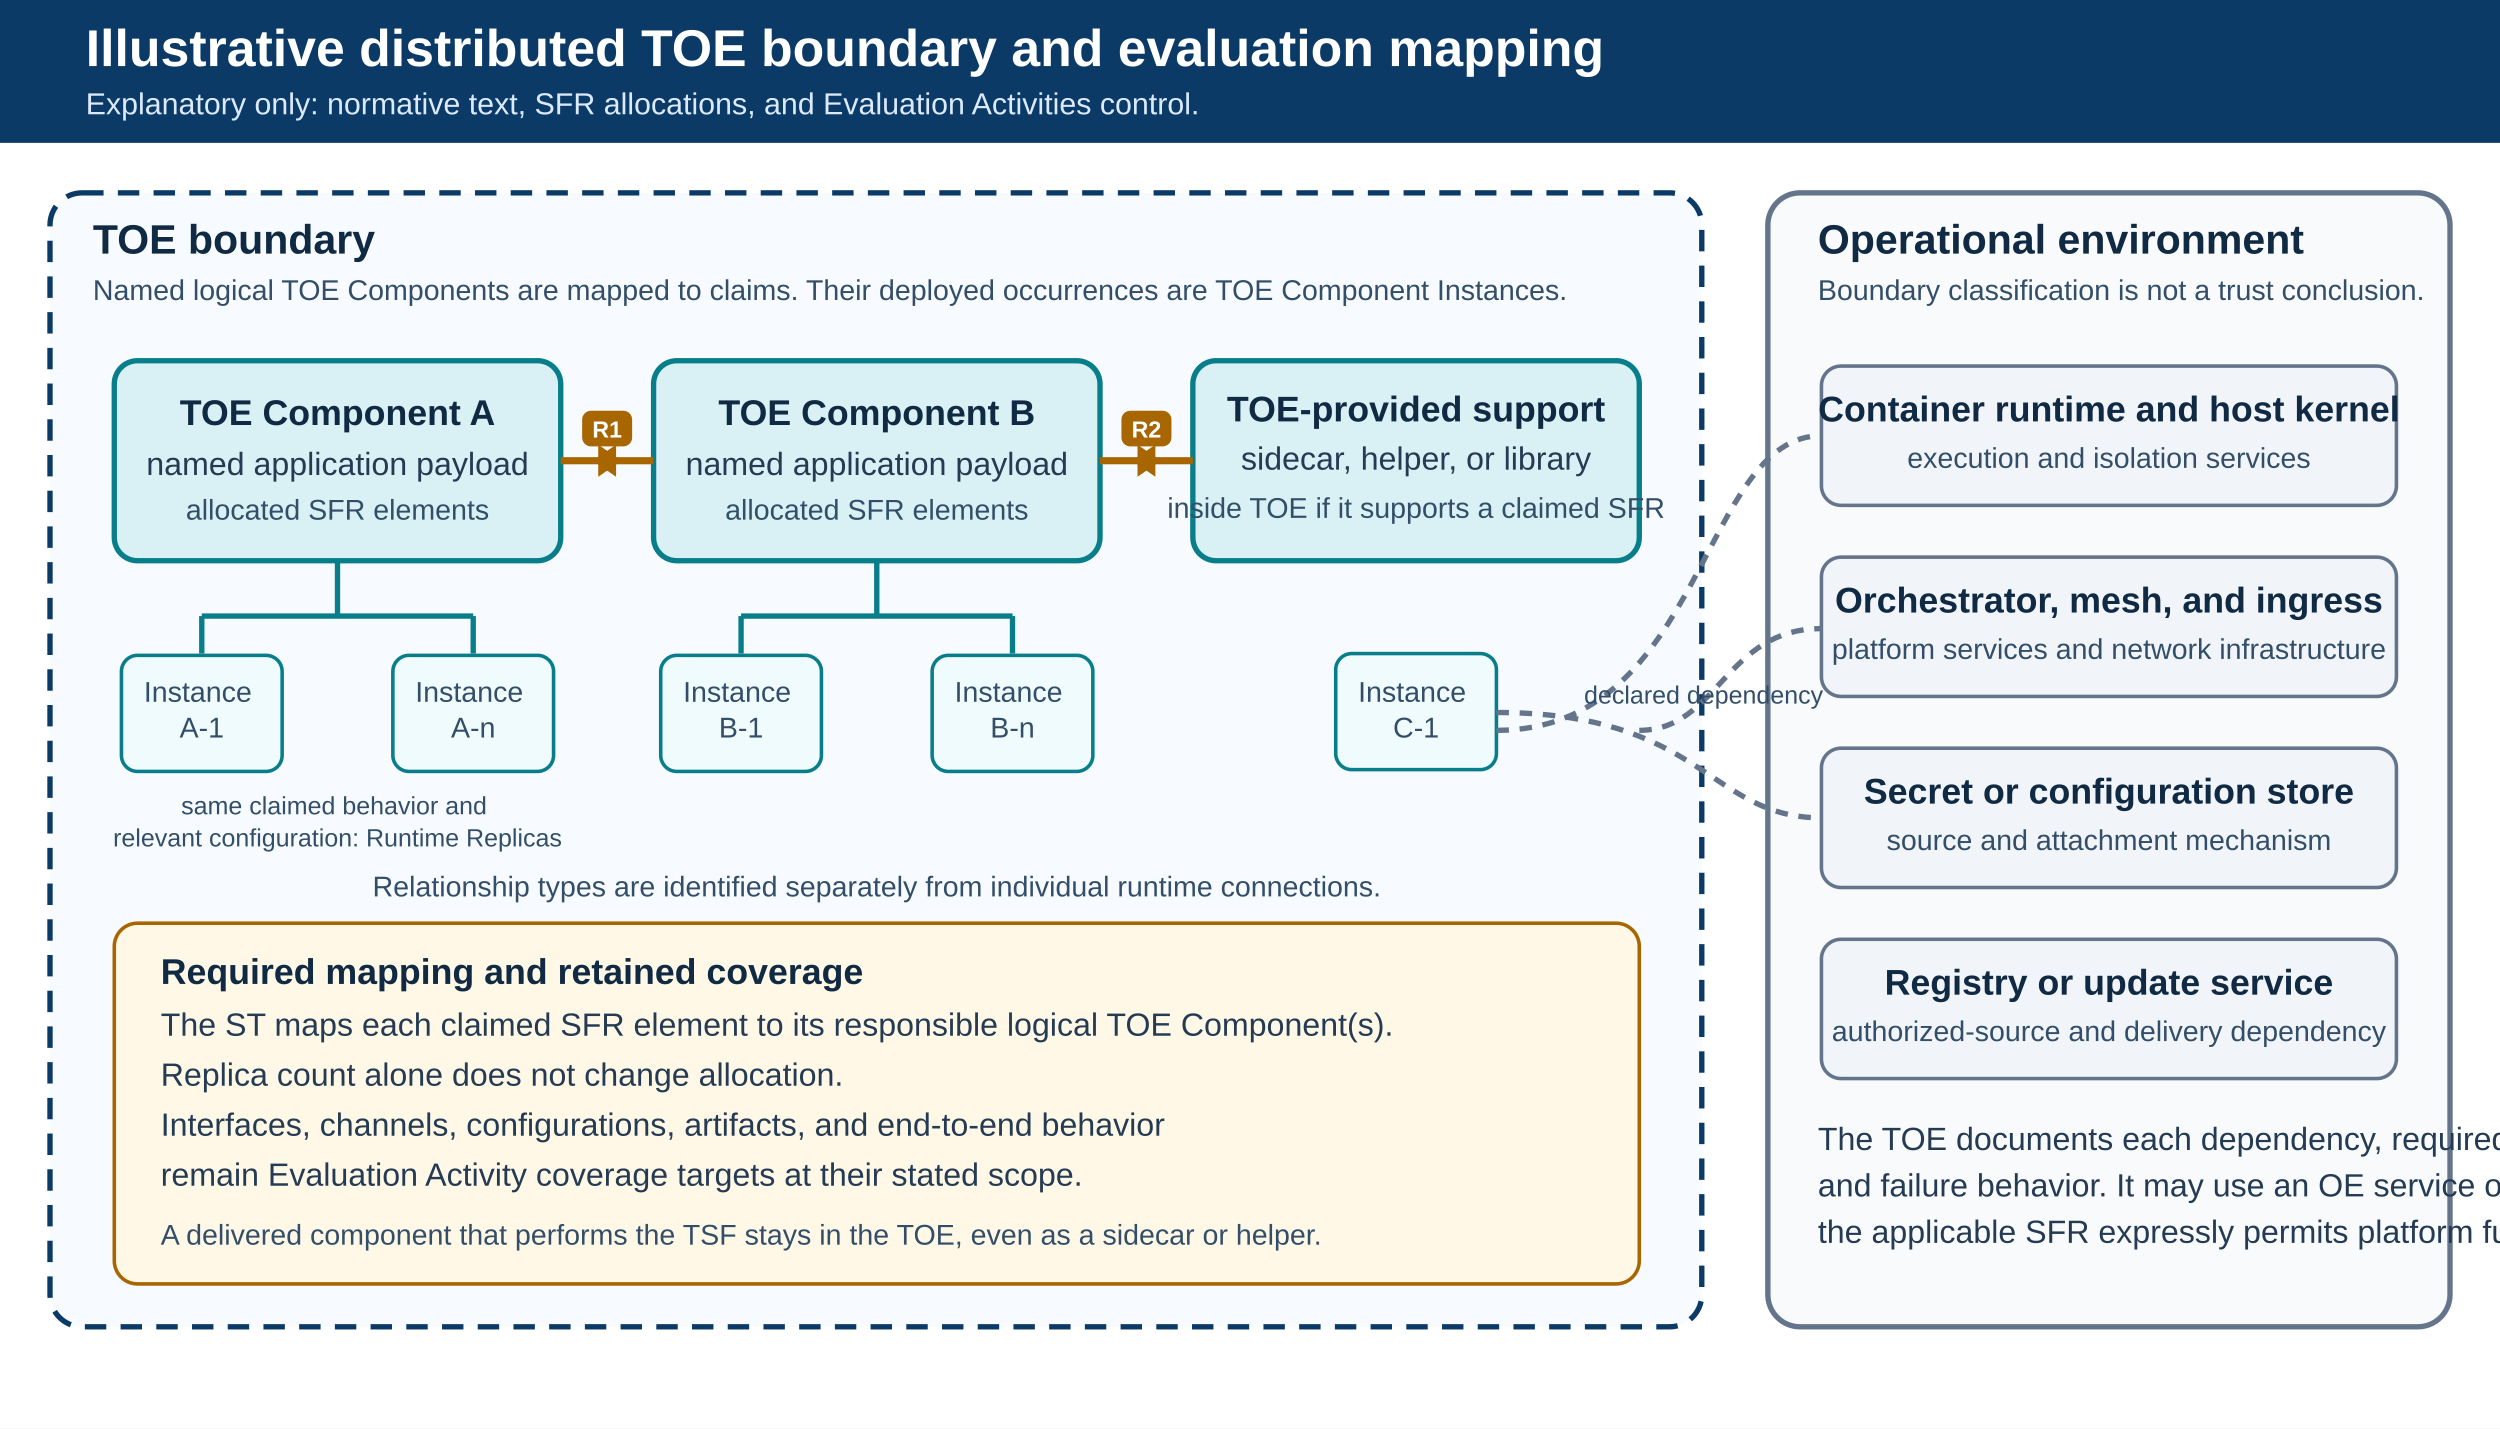
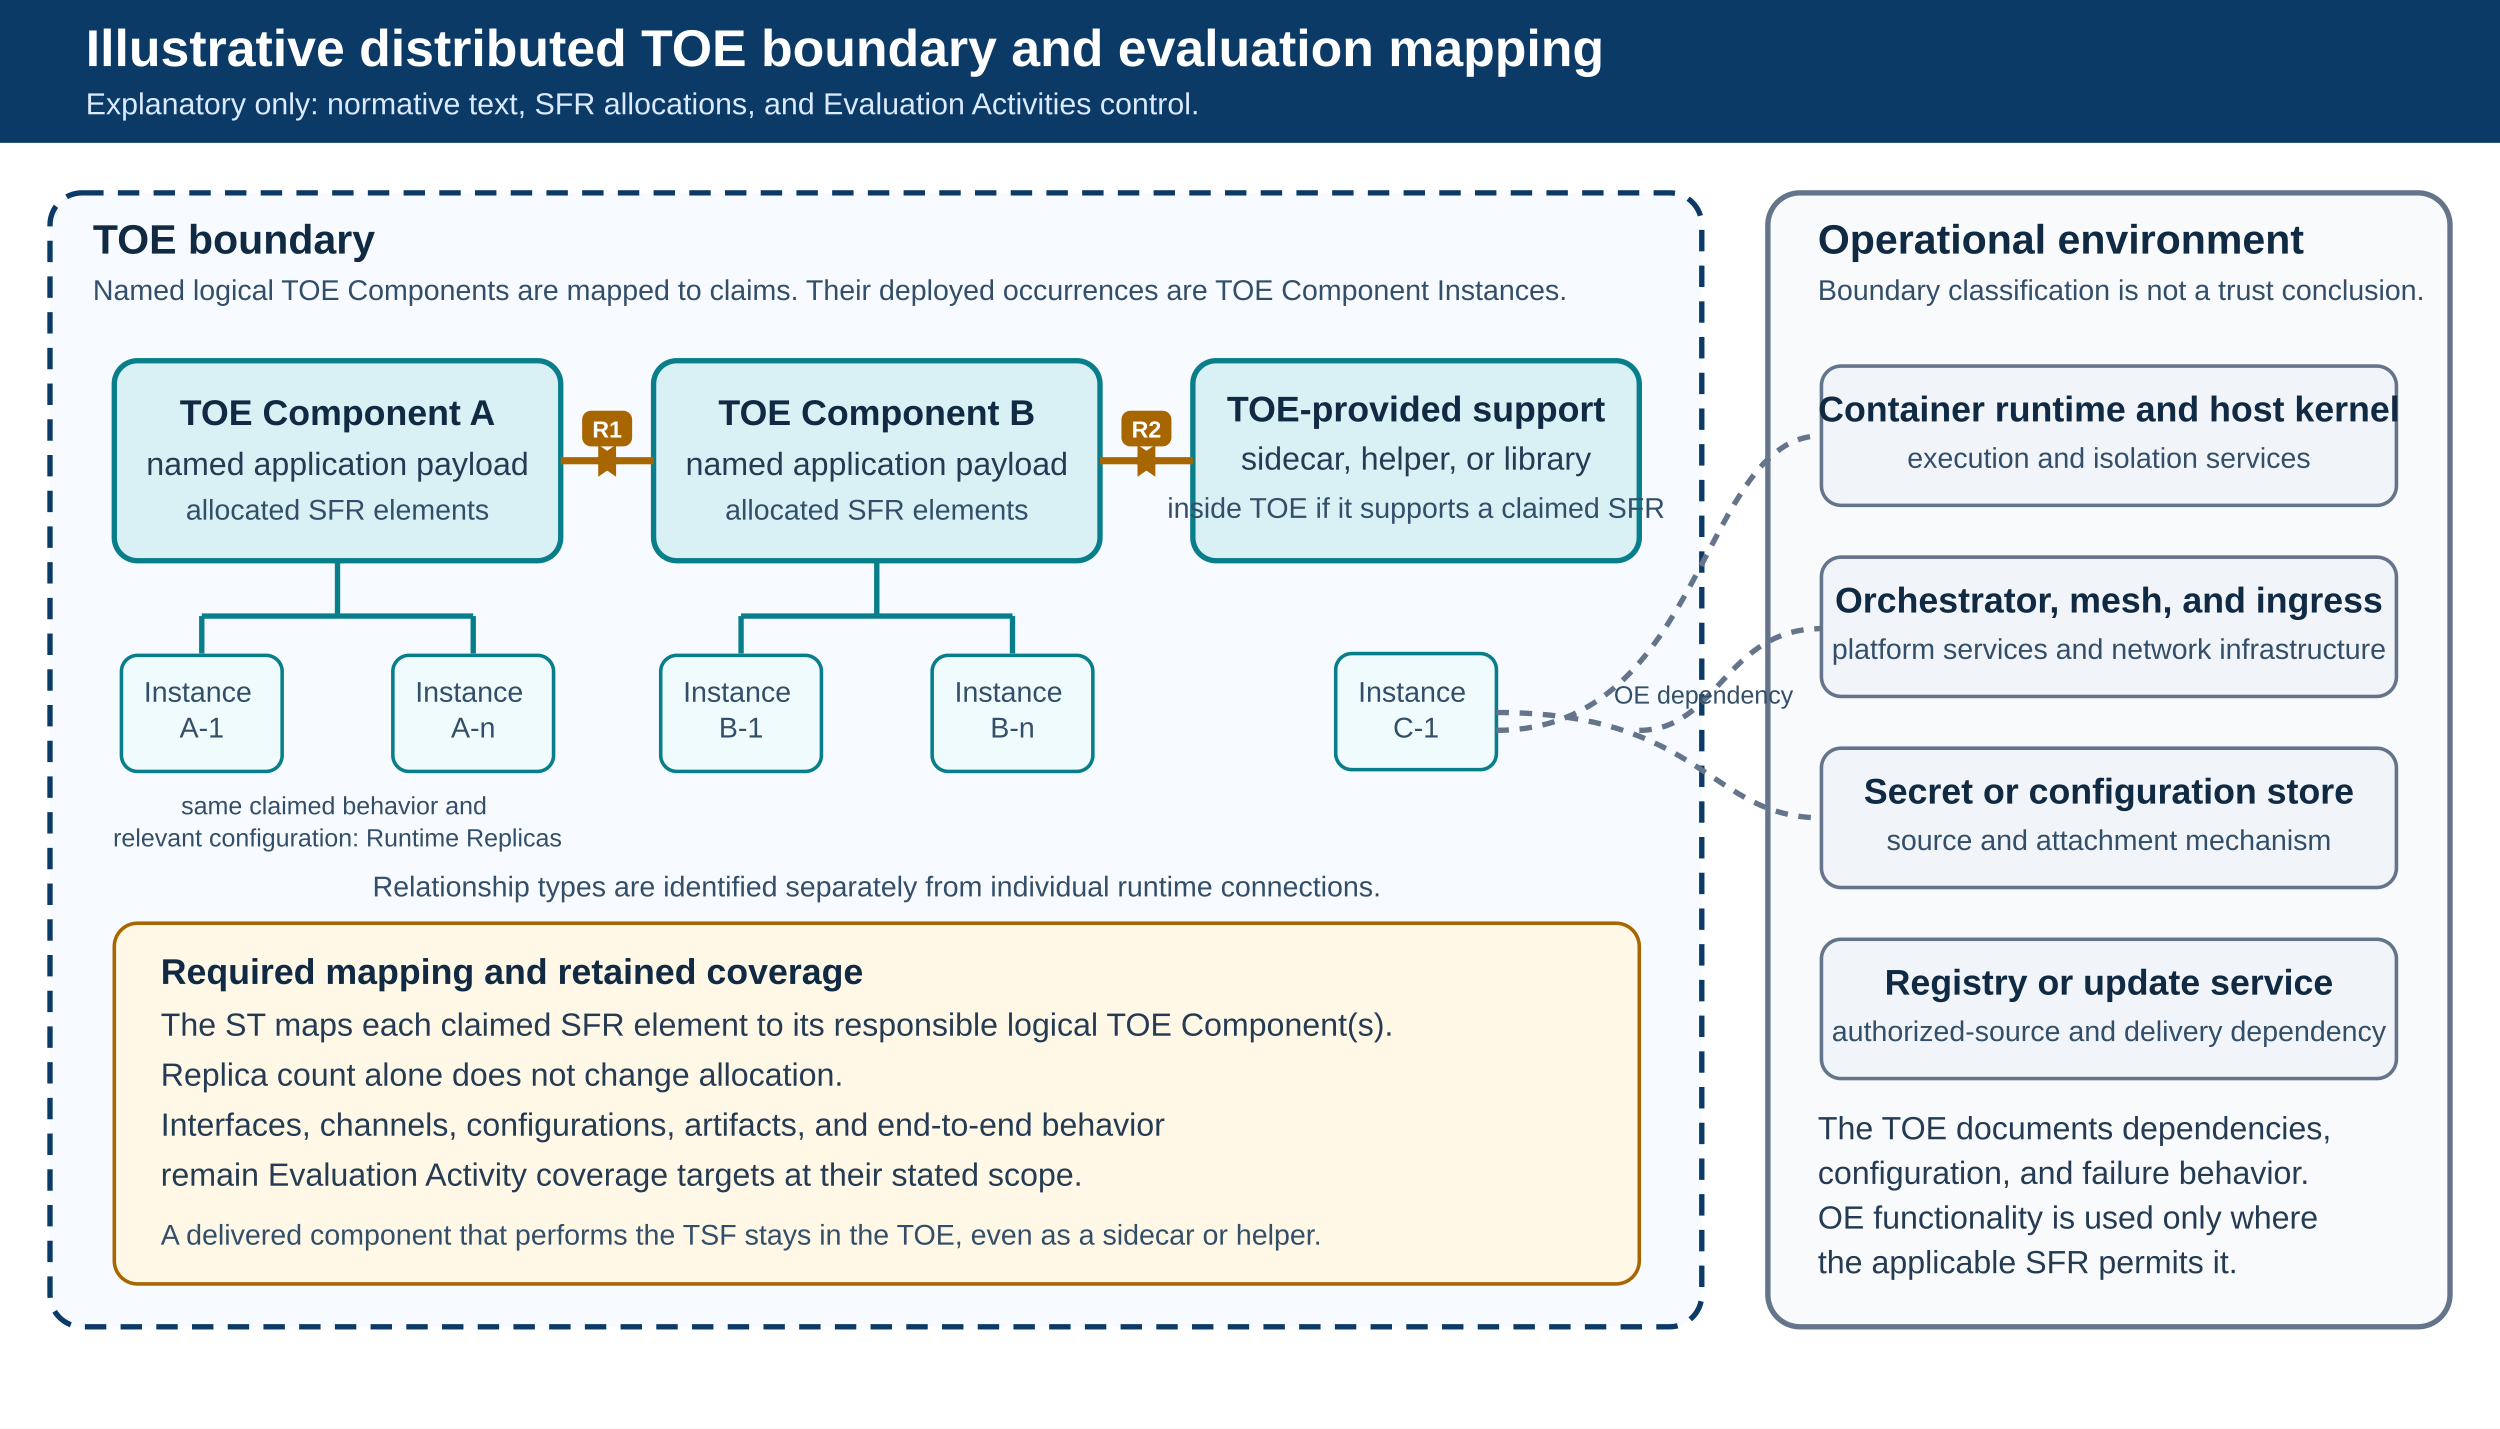
<svg xmlns="http://www.w3.org/2000/svg" width="1400" height="800" viewBox="0 0 1400 800" role="img" aria-labelledby="title desc">
  <style>
    .title { font: 700 29px Arial, Helvetica, sans-serif; fill: #ffffff; }
    .subtitle { font: 17px Arial, Helvetica, sans-serif; fill: #dbeafe; }
    .section { font: 700 23px Arial, Helvetica, sans-serif; fill: #102a43; }
    .label { font: 700 20px Arial, Helvetica, sans-serif; fill: #102a43; }
    .body { font: 18px Arial, Helvetica, sans-serif; fill: #243b53; }
    .small { font: 16px Arial, Helvetica, sans-serif; fill: #334e68; }
    .tiny { font: 14px Arial, Helvetica, sans-serif; fill: #334e68; }
    .toe { fill: #f7fbff; stroke: #0b3a67; stroke-width: 3; stroke-dasharray: 12 8; }
    .component { fill: #d9f1f5; stroke: #087e8b; stroke-width: 3; }
    .instance { fill: #f0fbfd; stroke: #087e8b; stroke-width: 2; }
    .relation { fill: none; stroke: #a86600; stroke-width: 4; }
    .dependency { fill: none; stroke: #64748b; stroke-width: 3; stroke-dasharray: 7 6; }
    .oe { fill: #f1f5f9; stroke: #64748b; stroke-width: 2; }
    .callout { fill: #fff8e7; stroke: #a86600; stroke-width: 2; }
  </style>
  <rect width="1400" height="800" fill="#ffffff" />
  <rect x="0" y="0" width="1400" height="80" fill="#0b3a67" />
  <text x="48" y="37" class="title">Illustrative distributed TOE boundary and evaluation mapping</text>
  <text x="48" y="64" class="subtitle">Explanatory only: normative text, SFR allocations, and Evaluation Activities control.</text>
  <rect x="28" y="108" width="925" height="635" rx="18" class="toe" />
  <text x="52" y="142" class="section">TOE boundary</text>
  <text x="52" y="168" class="small">Named logical TOE Components are mapped to claims. Their deployed occurrences are TOE Component Instances.</text>
  <rect x="64" y="202" width="250" height="112" rx="13" class="component" />
  <text x="189" y="238" class="label" text-anchor="middle">TOE Component A</text>
  <text x="189" y="266" class="body" text-anchor="middle">named application payload</text>
  <text x="189" y="291" class="small" text-anchor="middle">allocated SFR elements</text>
  <path d="M189 314 L189 345 M113 345 L265 345 M113 345 L113 366 M265 345 L265 366" fill="none" stroke="#087e8b" stroke-width="3" />
  <rect x="68" y="367" width="90" height="65" rx="9" class="instance" />
  <rect x="220" y="367" width="90" height="65" rx="9" class="instance" />
  <text x="113" y="393" class="small" text-anchor="middle">
    <tspan x="113">Instance</tspan>
    <tspan x="113" dy="20">A-1</tspan>
  </text>
  <text x="265" y="393" class="small" text-anchor="middle">
    <tspan x="265">Instance</tspan>
    <tspan x="265" dy="20">A-n</tspan>
  </text>
  <text x="189" y="456" class="tiny" text-anchor="middle">
    <tspan x="189" dy="0">same claimed behavior and</tspan>
    <tspan x="189" dy="18">relevant configuration: Runtime Replicas</tspan>
  </text>
  <rect x="366" y="202" width="250" height="112" rx="13" class="component" />
  <text x="491" y="238" class="label" text-anchor="middle">TOE Component B</text>
  <text x="491" y="266" class="body" text-anchor="middle">named application payload</text>
  <text x="491" y="291" class="small" text-anchor="middle">allocated SFR elements</text>
  <path d="M491 314 L491 345 M415 345 L567 345 M415 345 L415 366 M567 345 L567 366" fill="none" stroke="#087e8b" stroke-width="3" />
  <rect x="370" y="367" width="90" height="65" rx="9" class="instance" />
  <rect x="522" y="367" width="90" height="65" rx="9" class="instance" />
  <text x="415" y="393" class="small" text-anchor="middle">
    <tspan x="415">Instance</tspan>
    <tspan x="415" dy="20">B-1</tspan>
  </text>
  <text x="567" y="393" class="small" text-anchor="middle">
    <tspan x="567">Instance</tspan>
    <tspan x="567" dy="20">B-n</tspan>
  </text>
  <rect x="668" y="202" width="250" height="112" rx="13" class="component" />
  <text x="793" y="236" class="label" text-anchor="middle">TOE-provided support</text>
  <text x="793" y="263" class="body" text-anchor="middle">sidecar, helper, or library</text>
  <text x="793" y="290" class="small" text-anchor="middle">inside TOE if it supports a claimed SFR</text>
  <rect x="748" y="366" width="90" height="65" rx="9" class="instance" />
  <text x="793" y="393" class="small" text-anchor="middle">
    <tspan x="793">Instance</tspan>
    <tspan x="793" dy="20">C-1</tspan>
  </text>
  <line x1="314" y1="258" x2="366" y2="258" class="relation" />
  <polygon points="332,258 345,249 345,267" fill="#a86600" />
  <polygon points="348,258 335,249 335,267" fill="#a86600" />
  <rect x="326" y="230" width="28" height="20" rx="5" fill="#a86600" />
  <text x="340" y="245" fill="#ffffff" font-family="Arial, Helvetica, sans-serif" font-size="13" font-weight="700" text-anchor="middle">R1</text>
  <line x1="616" y1="258" x2="668" y2="258" class="relation" />
  <polygon points="634,258 647,249 647,267" fill="#a86600" />
  <polygon points="650,258 637,249 637,267" fill="#a86600" />
  <rect x="628" y="230" width="28" height="20" rx="5" fill="#a86600" />
  <text x="642" y="245" fill="#ffffff" font-family="Arial, Helvetica, sans-serif" font-size="13" font-weight="700" text-anchor="middle">R2</text>
  <text x="491" y="502" class="small" text-anchor="middle">Relationship types are identified separately from individual runtime connections.</text>
  <rect x="64" y="517" width="854" height="202" rx="13" class="callout" />
  <text x="90" y="551" class="label">Required mapping and retained coverage</text>
  <text x="90" y="580" class="body">The ST maps each claimed SFR element to its responsible logical TOE Component(s).</text>
  <text x="90" y="608" class="body">Replica count alone does not change allocation.</text>
  <text x="90" y="636" class="body">Interfaces, channels, configurations, artifacts, and end-to-end behavior</text>
  <text x="90" y="664" class="body">remain Evaluation Activity coverage targets at their stated scope.</text>
  <text x="90" y="697" class="small">A delivered component that performs the TSF stays in the TOE, even as a sidecar or helper.</text>
  <rect x="990" y="108" width="382" height="635" rx="18" fill="#f8fafc" stroke="#64748b" stroke-width="3" />
  <text x="1018" y="142" class="section">Operational environment</text>
  <text x="1018" y="168" class="small">Boundary classification is not a trust conclusion.</text>
  <rect x="1020" y="205" width="322" height="78" rx="11" class="oe" />
  <text x="1181" y="236" class="label" text-anchor="middle">Container runtime and host kernel</text>
  <text x="1181" y="262" class="small" text-anchor="middle">execution and isolation services</text>
  <rect x="1020" y="312" width="322" height="78" rx="11" class="oe" />
  <text x="1181" y="343" class="label" text-anchor="middle">Orchestrator, mesh, and ingress</text>
  <text x="1181" y="369" class="small" text-anchor="middle">platform services and network infrastructure</text>
  <rect x="1020" y="419" width="322" height="78" rx="11" class="oe" />
  <text x="1181" y="450" class="label" text-anchor="middle">Secret or configuration store</text>
  <text x="1181" y="476" class="small" text-anchor="middle">source and attachment mechanism</text>
  <rect x="1020" y="526" width="322" height="78" rx="11" class="oe" />
  <text x="1181" y="557" class="label" text-anchor="middle">Registry or update service</text>
  <text x="1181" y="583" class="small" text-anchor="middle">authorized-source and delivery dependency</text>
-   <text x="1018" y="644" class="body">The TOE documents each dependency, required configuration,</text>
-   <text x="1018" y="670" class="body">and failure behavior. It may use an OE service only where</text>
-   <text x="1018" y="696" class="body">the applicable SFR expressly permits platform functionality.</text>
+   <text x="1018" y="638" class="body">The TOE documents dependencies,</text>
+   <text x="1018" y="663" class="body">configuration, and failure behavior.</text>
+   <text x="1018" y="688" class="body">OE functionality is used only where</text>
+   <text x="1018" y="713" class="body">the applicable SFR permits it.</text>
  <path d="M918 409 C962 409 966 352 1020 352" class="dependency" />
  <path d="M838 409 C955 409 952 244 1020 244" class="dependency" />
  <path d="M838 399 C954 399 957 458 1020 458" class="dependency" />
-   <text x="954" y="394" class="tiny" text-anchor="middle">declared dependency</text>
+   <text x="954" y="394" class="tiny" text-anchor="middle">OE dependency</text>
</svg>
